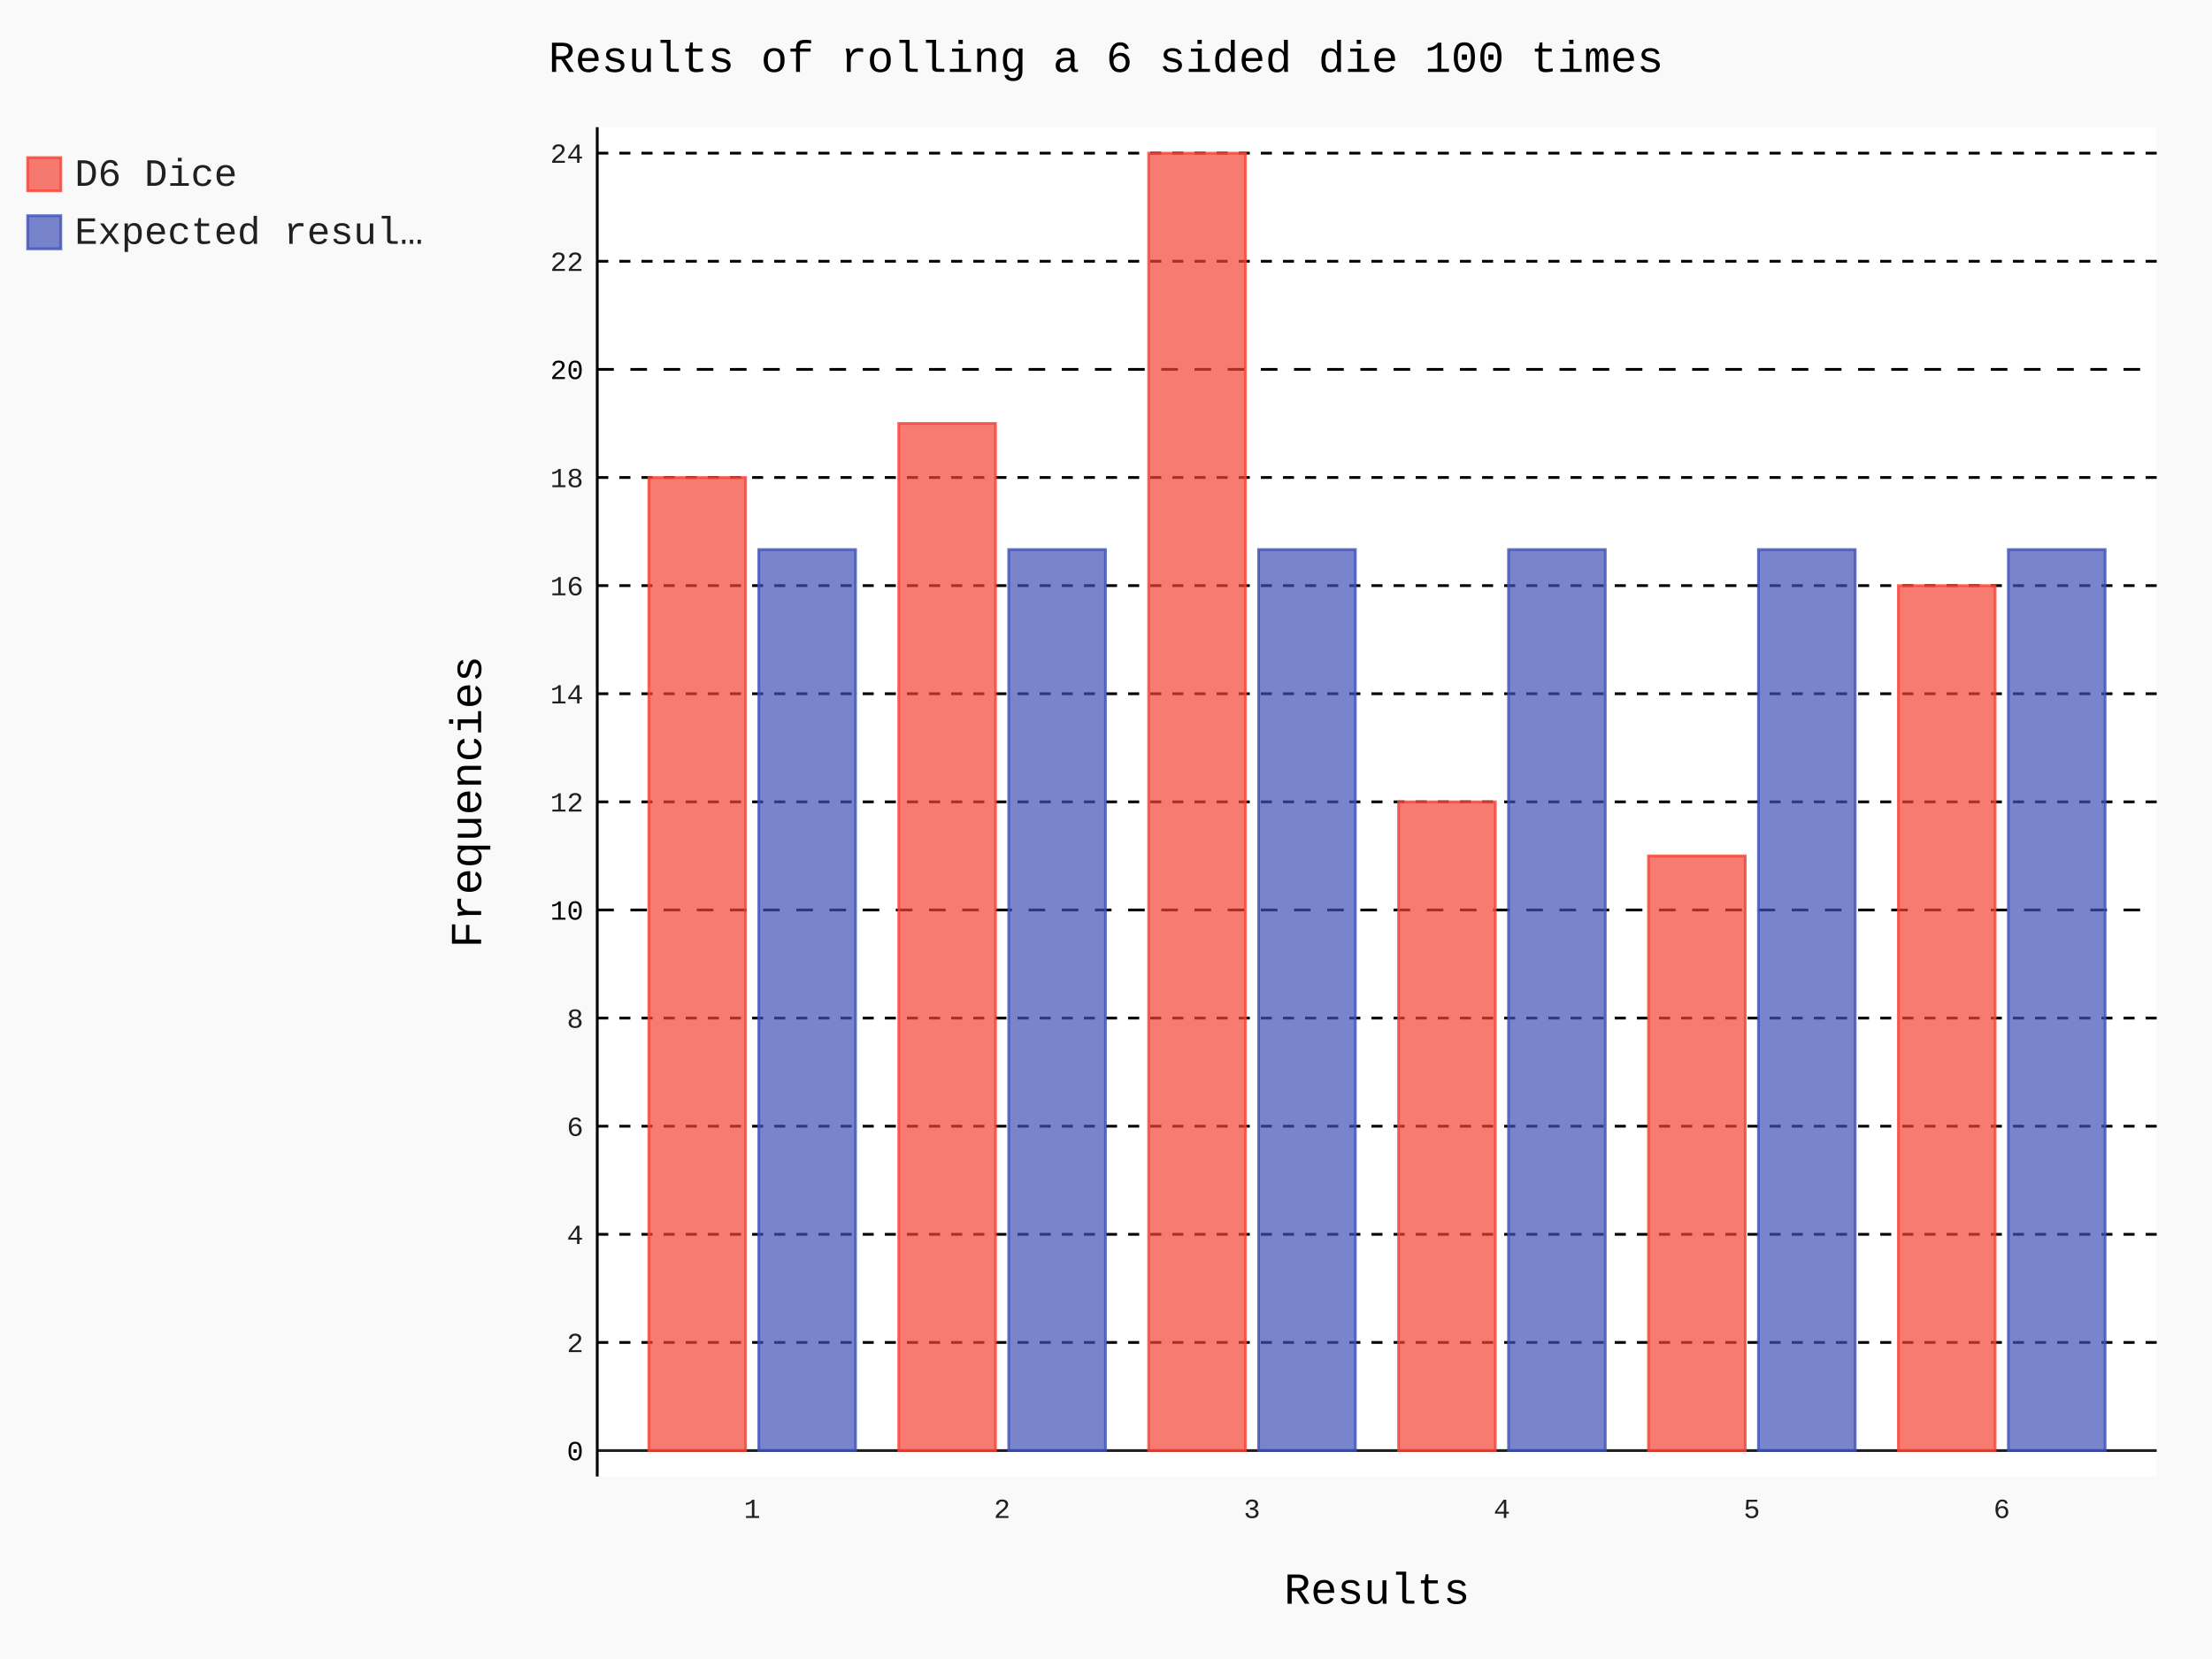
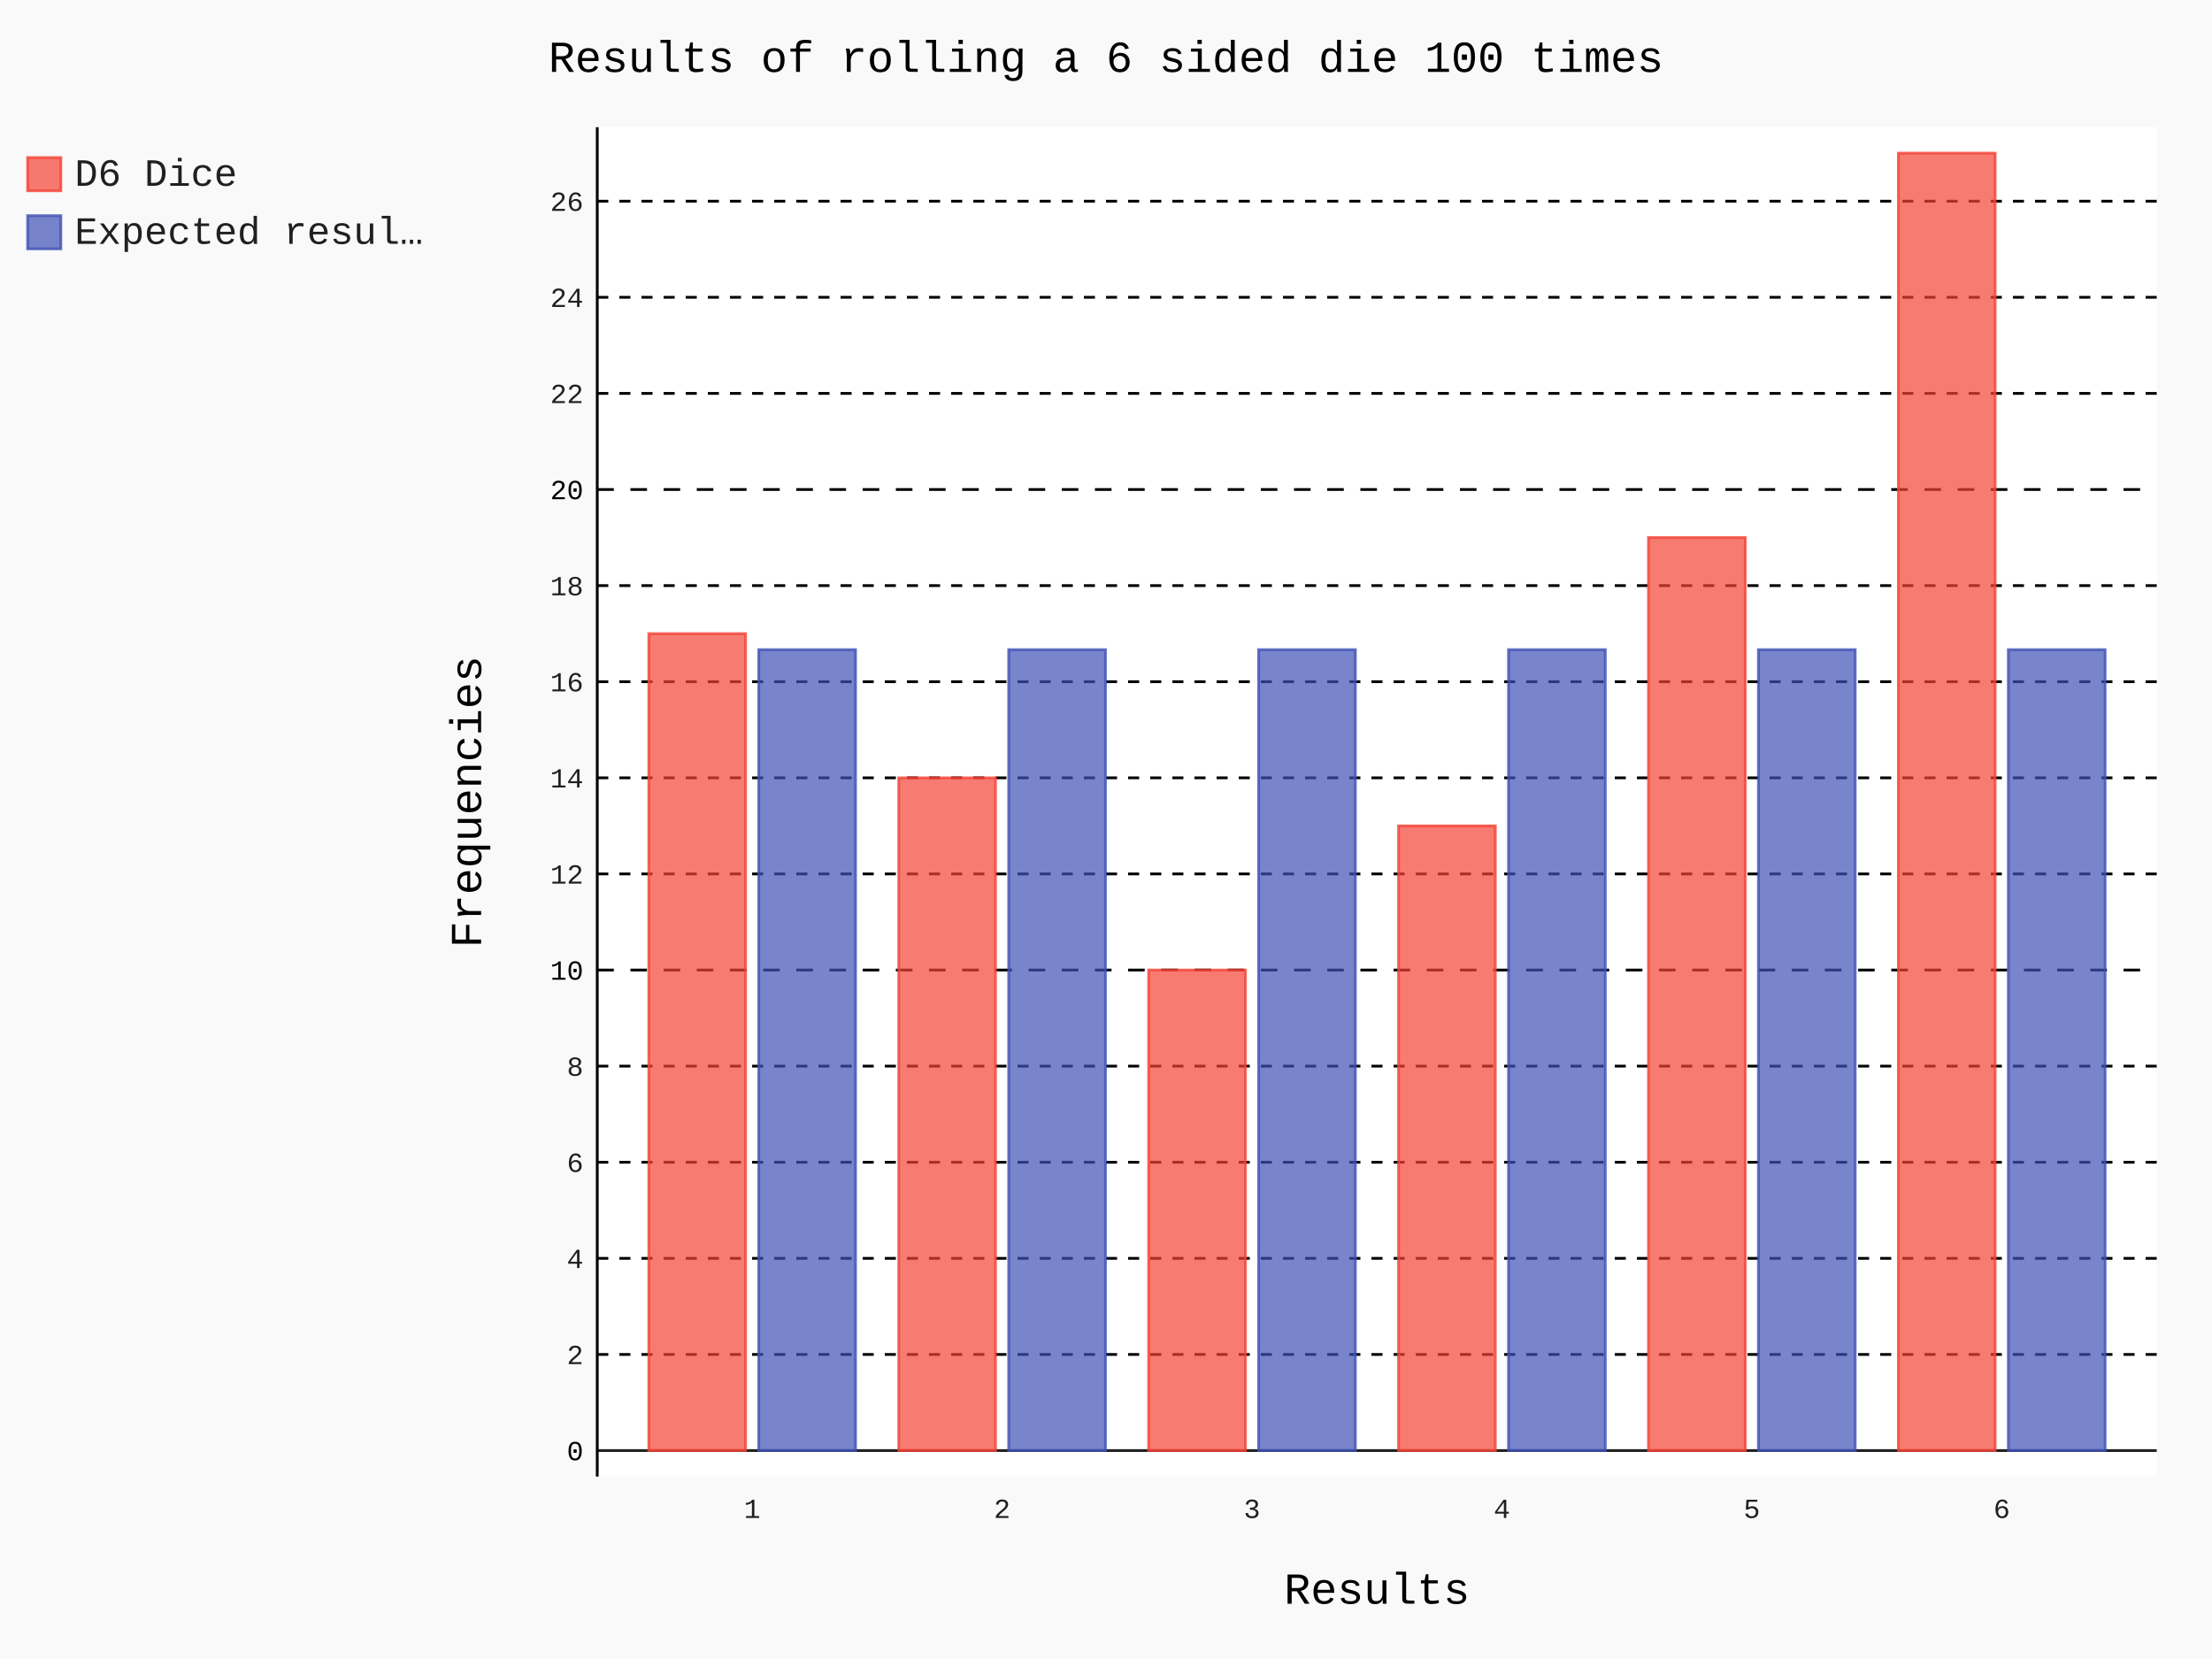
- <svg xmlns="http://www.w3.org/2000/svg" id="chart-6f3b2a18-93cc-4981-b772-f54967943709" class="pygal-chart" viewBox="0 0 800 600">
+ <svg xmlns="http://www.w3.org/2000/svg" id="chart-4c0ac2a1-7a66-4edd-981f-f6d056b1dcde" class="pygal-chart" viewBox="0 0 800 600">
  <defs>
-     <style type="text/css">#chart-6f3b2a18-93cc-4981-b772-f54967943709{-webkit-user-select:none;-webkit-font-smoothing:antialiased;font-family:Consolas,"Liberation Mono",Menlo,Courier,monospace}#chart-6f3b2a18-93cc-4981-b772-f54967943709 .title{font-family:Consolas,"Liberation Mono",Menlo,Courier,monospace;font-size:16px}#chart-6f3b2a18-93cc-4981-b772-f54967943709 .legends .legend text{font-family:Consolas,"Liberation Mono",Menlo,Courier,monospace;font-size:14px}#chart-6f3b2a18-93cc-4981-b772-f54967943709 .axis text{font-family:Consolas,"Liberation Mono",Menlo,Courier,monospace;font-size:10px}#chart-6f3b2a18-93cc-4981-b772-f54967943709 .axis text.major{font-family:Consolas,"Liberation Mono",Menlo,Courier,monospace;font-size:10px}#chart-6f3b2a18-93cc-4981-b772-f54967943709 .text-overlay text.value{font-family:Consolas,"Liberation Mono",Menlo,Courier,monospace;font-size:16px}#chart-6f3b2a18-93cc-4981-b772-f54967943709 .text-overlay text.label{font-family:Consolas,"Liberation Mono",Menlo,Courier,monospace;font-size:10px}#chart-6f3b2a18-93cc-4981-b772-f54967943709 .tooltip{font-family:Consolas,"Liberation Mono",Menlo,Courier,monospace;font-size:14px}#chart-6f3b2a18-93cc-4981-b772-f54967943709 text.no_data{font-family:Consolas,"Liberation Mono",Menlo,Courier,monospace;font-size:64px}
- #chart-6f3b2a18-93cc-4981-b772-f54967943709{background-color:rgba(249,249,249,1)}#chart-6f3b2a18-93cc-4981-b772-f54967943709 path,#chart-6f3b2a18-93cc-4981-b772-f54967943709 line,#chart-6f3b2a18-93cc-4981-b772-f54967943709 rect,#chart-6f3b2a18-93cc-4981-b772-f54967943709 circle{-webkit-transition:150ms;-moz-transition:150ms;transition:150ms}#chart-6f3b2a18-93cc-4981-b772-f54967943709 .graph &gt; .background{fill:rgba(249,249,249,1)}#chart-6f3b2a18-93cc-4981-b772-f54967943709 .plot &gt; .background{fill:rgba(255,255,255,1)}#chart-6f3b2a18-93cc-4981-b772-f54967943709 .graph{fill:rgba(0,0,0,.87)}#chart-6f3b2a18-93cc-4981-b772-f54967943709 text.no_data{fill:rgba(0,0,0,1)}#chart-6f3b2a18-93cc-4981-b772-f54967943709 .title{fill:rgba(0,0,0,1)}#chart-6f3b2a18-93cc-4981-b772-f54967943709 .legends .legend text{fill:rgba(0,0,0,.87)}#chart-6f3b2a18-93cc-4981-b772-f54967943709 .legends .legend:hover text{fill:rgba(0,0,0,1)}#chart-6f3b2a18-93cc-4981-b772-f54967943709 .axis .line{stroke:rgba(0,0,0,1)}#chart-6f3b2a18-93cc-4981-b772-f54967943709 .axis .guide.line{stroke:rgba(0,0,0,.54)}#chart-6f3b2a18-93cc-4981-b772-f54967943709 .axis .major.line{stroke:rgba(0,0,0,.87)}#chart-6f3b2a18-93cc-4981-b772-f54967943709 .axis text.major{fill:rgba(0,0,0,1)}#chart-6f3b2a18-93cc-4981-b772-f54967943709 .axis.y .guides:hover .guide.line,#chart-6f3b2a18-93cc-4981-b772-f54967943709 .line-graph .axis.x .guides:hover .guide.line,#chart-6f3b2a18-93cc-4981-b772-f54967943709 .stackedline-graph .axis.x .guides:hover .guide.line,#chart-6f3b2a18-93cc-4981-b772-f54967943709 .xy-graph .axis.x .guides:hover .guide.line{stroke:rgba(0,0,0,1)}#chart-6f3b2a18-93cc-4981-b772-f54967943709 .axis .guides:hover text{fill:rgba(0,0,0,1)}#chart-6f3b2a18-93cc-4981-b772-f54967943709 .reactive{fill-opacity:.7;stroke-opacity:.8;stroke-width:1}#chart-6f3b2a18-93cc-4981-b772-f54967943709 .ci{stroke:rgba(0,0,0,.87)}#chart-6f3b2a18-93cc-4981-b772-f54967943709 .reactive.active,#chart-6f3b2a18-93cc-4981-b772-f54967943709 .active .reactive{fill-opacity:.8;stroke-opacity:.9;stroke-width:4}#chart-6f3b2a18-93cc-4981-b772-f54967943709 .ci .reactive.active{stroke-width:1.5}#chart-6f3b2a18-93cc-4981-b772-f54967943709 .series text{fill:rgba(0,0,0,1)}#chart-6f3b2a18-93cc-4981-b772-f54967943709 .tooltip rect{fill:rgba(255,255,255,1);stroke:rgba(0,0,0,1);-webkit-transition:opacity 150ms;-moz-transition:opacity 150ms;transition:opacity 150ms}#chart-6f3b2a18-93cc-4981-b772-f54967943709 .tooltip .label{fill:rgba(0,0,0,.87)}#chart-6f3b2a18-93cc-4981-b772-f54967943709 .tooltip .label{fill:rgba(0,0,0,.87)}#chart-6f3b2a18-93cc-4981-b772-f54967943709 .tooltip .legend{font-size:.8em;fill:rgba(0,0,0,.54)}#chart-6f3b2a18-93cc-4981-b772-f54967943709 .tooltip .x_label{font-size:.6em;fill:rgba(0,0,0,1)}#chart-6f3b2a18-93cc-4981-b772-f54967943709 .tooltip .xlink{font-size:.5em;text-decoration:underline}#chart-6f3b2a18-93cc-4981-b772-f54967943709 .tooltip .value{font-size:1.5em}#chart-6f3b2a18-93cc-4981-b772-f54967943709 .bound{font-size:.5em}#chart-6f3b2a18-93cc-4981-b772-f54967943709 .max-value{font-size:.75em;fill:rgba(0,0,0,.54)}#chart-6f3b2a18-93cc-4981-b772-f54967943709 .map-element{fill:rgba(255,255,255,1);stroke:rgba(0,0,0,.54) !important}#chart-6f3b2a18-93cc-4981-b772-f54967943709 .map-element .reactive{fill-opacity:inherit;stroke-opacity:inherit}#chart-6f3b2a18-93cc-4981-b772-f54967943709 .color-0,#chart-6f3b2a18-93cc-4981-b772-f54967943709 .color-0 a:visited{stroke:#F44336;fill:#F44336}#chart-6f3b2a18-93cc-4981-b772-f54967943709 .color-1,#chart-6f3b2a18-93cc-4981-b772-f54967943709 .color-1 a:visited{stroke:#3F51B5;fill:#3F51B5}#chart-6f3b2a18-93cc-4981-b772-f54967943709 .text-overlay .color-0 text{fill:black}#chart-6f3b2a18-93cc-4981-b772-f54967943709 .text-overlay .color-1 text{fill:black}#chart-6f3b2a18-93cc-4981-b772-f54967943709 .series.serie-1{stroke-width:2}
- #chart-6f3b2a18-93cc-4981-b772-f54967943709 text.no_data{text-anchor:middle}#chart-6f3b2a18-93cc-4981-b772-f54967943709 .guide.line{fill:none}#chart-6f3b2a18-93cc-4981-b772-f54967943709 .centered{text-anchor:middle}#chart-6f3b2a18-93cc-4981-b772-f54967943709 .title{text-anchor:middle}#chart-6f3b2a18-93cc-4981-b772-f54967943709 .legends .legend text{fill-opacity:1}#chart-6f3b2a18-93cc-4981-b772-f54967943709 .axis.x text{text-anchor:middle}#chart-6f3b2a18-93cc-4981-b772-f54967943709 .axis.x:not(.web) text[transform]{text-anchor:start}#chart-6f3b2a18-93cc-4981-b772-f54967943709 .axis.x:not(.web) text[transform].backwards{text-anchor:end}#chart-6f3b2a18-93cc-4981-b772-f54967943709 .axis.y text{text-anchor:end}#chart-6f3b2a18-93cc-4981-b772-f54967943709 .axis.y text[transform].backwards{text-anchor:start}#chart-6f3b2a18-93cc-4981-b772-f54967943709 .axis.y2 text{text-anchor:start}#chart-6f3b2a18-93cc-4981-b772-f54967943709 .axis.y2 text[transform].backwards{text-anchor:end}#chart-6f3b2a18-93cc-4981-b772-f54967943709 .axis .guide.line{stroke-dasharray:4,4;stroke:black}#chart-6f3b2a18-93cc-4981-b772-f54967943709 .axis .major.guide.line{stroke-dasharray:6,6;stroke:black}#chart-6f3b2a18-93cc-4981-b772-f54967943709 .horizontal .axis.y .guide.line,#chart-6f3b2a18-93cc-4981-b772-f54967943709 .horizontal .axis.y2 .guide.line,#chart-6f3b2a18-93cc-4981-b772-f54967943709 .vertical .axis.x .guide.line{opacity:0}#chart-6f3b2a18-93cc-4981-b772-f54967943709 .horizontal .axis.always_show .guide.line,#chart-6f3b2a18-93cc-4981-b772-f54967943709 .vertical .axis.always_show .guide.line{opacity:1 !important}#chart-6f3b2a18-93cc-4981-b772-f54967943709 .axis.y .guides:hover .guide.line,#chart-6f3b2a18-93cc-4981-b772-f54967943709 .axis.y2 .guides:hover .guide.line,#chart-6f3b2a18-93cc-4981-b772-f54967943709 .axis.x .guides:hover .guide.line{opacity:1}#chart-6f3b2a18-93cc-4981-b772-f54967943709 .axis .guides:hover text{opacity:1}#chart-6f3b2a18-93cc-4981-b772-f54967943709 .nofill{fill:none}#chart-6f3b2a18-93cc-4981-b772-f54967943709 .subtle-fill{fill-opacity:.2}#chart-6f3b2a18-93cc-4981-b772-f54967943709 .dot{stroke-width:1px;fill-opacity:1;stroke-opacity:1}#chart-6f3b2a18-93cc-4981-b772-f54967943709 .dot.active{stroke-width:5px}#chart-6f3b2a18-93cc-4981-b772-f54967943709 .dot.negative{fill:transparent}#chart-6f3b2a18-93cc-4981-b772-f54967943709 text,#chart-6f3b2a18-93cc-4981-b772-f54967943709 tspan{stroke:none !important}#chart-6f3b2a18-93cc-4981-b772-f54967943709 .series text.active{opacity:1}#chart-6f3b2a18-93cc-4981-b772-f54967943709 .tooltip rect{fill-opacity:.95;stroke-width:.5}#chart-6f3b2a18-93cc-4981-b772-f54967943709 .tooltip text{fill-opacity:1}#chart-6f3b2a18-93cc-4981-b772-f54967943709 .showable{visibility:hidden}#chart-6f3b2a18-93cc-4981-b772-f54967943709 .showable.shown{visibility:visible}#chart-6f3b2a18-93cc-4981-b772-f54967943709 .gauge-background{fill:rgba(229,229,229,1);stroke:none}#chart-6f3b2a18-93cc-4981-b772-f54967943709 .bg-lines{stroke:rgba(249,249,249,1);stroke-width:2px}</style>
+     <style type="text/css">#chart-4c0ac2a1-7a66-4edd-981f-f6d056b1dcde{-webkit-user-select:none;-webkit-font-smoothing:antialiased;font-family:Consolas,"Liberation Mono",Menlo,Courier,monospace}#chart-4c0ac2a1-7a66-4edd-981f-f6d056b1dcde .title{font-family:Consolas,"Liberation Mono",Menlo,Courier,monospace;font-size:16px}#chart-4c0ac2a1-7a66-4edd-981f-f6d056b1dcde .legends .legend text{font-family:Consolas,"Liberation Mono",Menlo,Courier,monospace;font-size:14px}#chart-4c0ac2a1-7a66-4edd-981f-f6d056b1dcde .axis text{font-family:Consolas,"Liberation Mono",Menlo,Courier,monospace;font-size:10px}#chart-4c0ac2a1-7a66-4edd-981f-f6d056b1dcde .axis text.major{font-family:Consolas,"Liberation Mono",Menlo,Courier,monospace;font-size:10px}#chart-4c0ac2a1-7a66-4edd-981f-f6d056b1dcde .text-overlay text.value{font-family:Consolas,"Liberation Mono",Menlo,Courier,monospace;font-size:16px}#chart-4c0ac2a1-7a66-4edd-981f-f6d056b1dcde .text-overlay text.label{font-family:Consolas,"Liberation Mono",Menlo,Courier,monospace;font-size:10px}#chart-4c0ac2a1-7a66-4edd-981f-f6d056b1dcde .tooltip{font-family:Consolas,"Liberation Mono",Menlo,Courier,monospace;font-size:14px}#chart-4c0ac2a1-7a66-4edd-981f-f6d056b1dcde text.no_data{font-family:Consolas,"Liberation Mono",Menlo,Courier,monospace;font-size:64px}
+ #chart-4c0ac2a1-7a66-4edd-981f-f6d056b1dcde{background-color:rgba(249,249,249,1)}#chart-4c0ac2a1-7a66-4edd-981f-f6d056b1dcde path,#chart-4c0ac2a1-7a66-4edd-981f-f6d056b1dcde line,#chart-4c0ac2a1-7a66-4edd-981f-f6d056b1dcde rect,#chart-4c0ac2a1-7a66-4edd-981f-f6d056b1dcde circle{-webkit-transition:150ms;-moz-transition:150ms;transition:150ms}#chart-4c0ac2a1-7a66-4edd-981f-f6d056b1dcde .graph &gt; .background{fill:rgba(249,249,249,1)}#chart-4c0ac2a1-7a66-4edd-981f-f6d056b1dcde .plot &gt; .background{fill:rgba(255,255,255,1)}#chart-4c0ac2a1-7a66-4edd-981f-f6d056b1dcde .graph{fill:rgba(0,0,0,.87)}#chart-4c0ac2a1-7a66-4edd-981f-f6d056b1dcde text.no_data{fill:rgba(0,0,0,1)}#chart-4c0ac2a1-7a66-4edd-981f-f6d056b1dcde .title{fill:rgba(0,0,0,1)}#chart-4c0ac2a1-7a66-4edd-981f-f6d056b1dcde .legends .legend text{fill:rgba(0,0,0,.87)}#chart-4c0ac2a1-7a66-4edd-981f-f6d056b1dcde .legends .legend:hover text{fill:rgba(0,0,0,1)}#chart-4c0ac2a1-7a66-4edd-981f-f6d056b1dcde .axis .line{stroke:rgba(0,0,0,1)}#chart-4c0ac2a1-7a66-4edd-981f-f6d056b1dcde .axis .guide.line{stroke:rgba(0,0,0,.54)}#chart-4c0ac2a1-7a66-4edd-981f-f6d056b1dcde .axis .major.line{stroke:rgba(0,0,0,.87)}#chart-4c0ac2a1-7a66-4edd-981f-f6d056b1dcde .axis text.major{fill:rgba(0,0,0,1)}#chart-4c0ac2a1-7a66-4edd-981f-f6d056b1dcde .axis.y .guides:hover .guide.line,#chart-4c0ac2a1-7a66-4edd-981f-f6d056b1dcde .line-graph .axis.x .guides:hover .guide.line,#chart-4c0ac2a1-7a66-4edd-981f-f6d056b1dcde .stackedline-graph .axis.x .guides:hover .guide.line,#chart-4c0ac2a1-7a66-4edd-981f-f6d056b1dcde .xy-graph .axis.x .guides:hover .guide.line{stroke:rgba(0,0,0,1)}#chart-4c0ac2a1-7a66-4edd-981f-f6d056b1dcde .axis .guides:hover text{fill:rgba(0,0,0,1)}#chart-4c0ac2a1-7a66-4edd-981f-f6d056b1dcde .reactive{fill-opacity:.7;stroke-opacity:.8;stroke-width:1}#chart-4c0ac2a1-7a66-4edd-981f-f6d056b1dcde .ci{stroke:rgba(0,0,0,.87)}#chart-4c0ac2a1-7a66-4edd-981f-f6d056b1dcde .reactive.active,#chart-4c0ac2a1-7a66-4edd-981f-f6d056b1dcde .active .reactive{fill-opacity:.8;stroke-opacity:.9;stroke-width:4}#chart-4c0ac2a1-7a66-4edd-981f-f6d056b1dcde .ci .reactive.active{stroke-width:1.5}#chart-4c0ac2a1-7a66-4edd-981f-f6d056b1dcde .series text{fill:rgba(0,0,0,1)}#chart-4c0ac2a1-7a66-4edd-981f-f6d056b1dcde .tooltip rect{fill:rgba(255,255,255,1);stroke:rgba(0,0,0,1);-webkit-transition:opacity 150ms;-moz-transition:opacity 150ms;transition:opacity 150ms}#chart-4c0ac2a1-7a66-4edd-981f-f6d056b1dcde .tooltip .label{fill:rgba(0,0,0,.87)}#chart-4c0ac2a1-7a66-4edd-981f-f6d056b1dcde .tooltip .label{fill:rgba(0,0,0,.87)}#chart-4c0ac2a1-7a66-4edd-981f-f6d056b1dcde .tooltip .legend{font-size:.8em;fill:rgba(0,0,0,.54)}#chart-4c0ac2a1-7a66-4edd-981f-f6d056b1dcde .tooltip .x_label{font-size:.6em;fill:rgba(0,0,0,1)}#chart-4c0ac2a1-7a66-4edd-981f-f6d056b1dcde .tooltip .xlink{font-size:.5em;text-decoration:underline}#chart-4c0ac2a1-7a66-4edd-981f-f6d056b1dcde .tooltip .value{font-size:1.5em}#chart-4c0ac2a1-7a66-4edd-981f-f6d056b1dcde .bound{font-size:.5em}#chart-4c0ac2a1-7a66-4edd-981f-f6d056b1dcde .max-value{font-size:.75em;fill:rgba(0,0,0,.54)}#chart-4c0ac2a1-7a66-4edd-981f-f6d056b1dcde .map-element{fill:rgba(255,255,255,1);stroke:rgba(0,0,0,.54) !important}#chart-4c0ac2a1-7a66-4edd-981f-f6d056b1dcde .map-element .reactive{fill-opacity:inherit;stroke-opacity:inherit}#chart-4c0ac2a1-7a66-4edd-981f-f6d056b1dcde .color-0,#chart-4c0ac2a1-7a66-4edd-981f-f6d056b1dcde .color-0 a:visited{stroke:#F44336;fill:#F44336}#chart-4c0ac2a1-7a66-4edd-981f-f6d056b1dcde .color-1,#chart-4c0ac2a1-7a66-4edd-981f-f6d056b1dcde .color-1 a:visited{stroke:#3F51B5;fill:#3F51B5}#chart-4c0ac2a1-7a66-4edd-981f-f6d056b1dcde .text-overlay .color-0 text{fill:black}#chart-4c0ac2a1-7a66-4edd-981f-f6d056b1dcde .text-overlay .color-1 text{fill:black}#chart-4c0ac2a1-7a66-4edd-981f-f6d056b1dcde .series.serie-1{stroke-width:2}
+ #chart-4c0ac2a1-7a66-4edd-981f-f6d056b1dcde text.no_data{text-anchor:middle}#chart-4c0ac2a1-7a66-4edd-981f-f6d056b1dcde .guide.line{fill:none}#chart-4c0ac2a1-7a66-4edd-981f-f6d056b1dcde .centered{text-anchor:middle}#chart-4c0ac2a1-7a66-4edd-981f-f6d056b1dcde .title{text-anchor:middle}#chart-4c0ac2a1-7a66-4edd-981f-f6d056b1dcde .legends .legend text{fill-opacity:1}#chart-4c0ac2a1-7a66-4edd-981f-f6d056b1dcde .axis.x text{text-anchor:middle}#chart-4c0ac2a1-7a66-4edd-981f-f6d056b1dcde .axis.x:not(.web) text[transform]{text-anchor:start}#chart-4c0ac2a1-7a66-4edd-981f-f6d056b1dcde .axis.x:not(.web) text[transform].backwards{text-anchor:end}#chart-4c0ac2a1-7a66-4edd-981f-f6d056b1dcde .axis.y text{text-anchor:end}#chart-4c0ac2a1-7a66-4edd-981f-f6d056b1dcde .axis.y text[transform].backwards{text-anchor:start}#chart-4c0ac2a1-7a66-4edd-981f-f6d056b1dcde .axis.y2 text{text-anchor:start}#chart-4c0ac2a1-7a66-4edd-981f-f6d056b1dcde .axis.y2 text[transform].backwards{text-anchor:end}#chart-4c0ac2a1-7a66-4edd-981f-f6d056b1dcde .axis .guide.line{stroke-dasharray:4,4;stroke:black}#chart-4c0ac2a1-7a66-4edd-981f-f6d056b1dcde .axis .major.guide.line{stroke-dasharray:6,6;stroke:black}#chart-4c0ac2a1-7a66-4edd-981f-f6d056b1dcde .horizontal .axis.y .guide.line,#chart-4c0ac2a1-7a66-4edd-981f-f6d056b1dcde .horizontal .axis.y2 .guide.line,#chart-4c0ac2a1-7a66-4edd-981f-f6d056b1dcde .vertical .axis.x .guide.line{opacity:0}#chart-4c0ac2a1-7a66-4edd-981f-f6d056b1dcde .horizontal .axis.always_show .guide.line,#chart-4c0ac2a1-7a66-4edd-981f-f6d056b1dcde .vertical .axis.always_show .guide.line{opacity:1 !important}#chart-4c0ac2a1-7a66-4edd-981f-f6d056b1dcde .axis.y .guides:hover .guide.line,#chart-4c0ac2a1-7a66-4edd-981f-f6d056b1dcde .axis.y2 .guides:hover .guide.line,#chart-4c0ac2a1-7a66-4edd-981f-f6d056b1dcde .axis.x .guides:hover .guide.line{opacity:1}#chart-4c0ac2a1-7a66-4edd-981f-f6d056b1dcde .axis .guides:hover text{opacity:1}#chart-4c0ac2a1-7a66-4edd-981f-f6d056b1dcde .nofill{fill:none}#chart-4c0ac2a1-7a66-4edd-981f-f6d056b1dcde .subtle-fill{fill-opacity:.2}#chart-4c0ac2a1-7a66-4edd-981f-f6d056b1dcde .dot{stroke-width:1px;fill-opacity:1;stroke-opacity:1}#chart-4c0ac2a1-7a66-4edd-981f-f6d056b1dcde .dot.active{stroke-width:5px}#chart-4c0ac2a1-7a66-4edd-981f-f6d056b1dcde .dot.negative{fill:transparent}#chart-4c0ac2a1-7a66-4edd-981f-f6d056b1dcde text,#chart-4c0ac2a1-7a66-4edd-981f-f6d056b1dcde tspan{stroke:none !important}#chart-4c0ac2a1-7a66-4edd-981f-f6d056b1dcde .series text.active{opacity:1}#chart-4c0ac2a1-7a66-4edd-981f-f6d056b1dcde .tooltip rect{fill-opacity:.95;stroke-width:.5}#chart-4c0ac2a1-7a66-4edd-981f-f6d056b1dcde .tooltip text{fill-opacity:1}#chart-4c0ac2a1-7a66-4edd-981f-f6d056b1dcde .showable{visibility:hidden}#chart-4c0ac2a1-7a66-4edd-981f-f6d056b1dcde .showable.shown{visibility:visible}#chart-4c0ac2a1-7a66-4edd-981f-f6d056b1dcde .gauge-background{fill:rgba(229,229,229,1);stroke:none}#chart-4c0ac2a1-7a66-4edd-981f-f6d056b1dcde .bg-lines{stroke:rgba(249,249,249,1);stroke-width:2px}</style>
  </defs>
  <g class="graph bar-graph vertical">
    <rect x="0" y="0" width="800" height="600" class="background" />
    <g transform="translate(216, 46)" class="plot">
      <rect x="0" y="0" width="564.0" height="488" class="background" />
      <g class="axis y always_show">
        <g class="guides">
          <path d="M0 478.615 h564" class="axis major line" />
          <text x="-5" y="482.115" class="major">0</text>
        </g>
        <g class="guides">
-           <path d="M0 439.513 h564" class="guide line" />
-           <text x="-5" y="443.013" class="">2</text>
+           <path d="M0 443.858 h564" class="guide line" />
+           <text x="-5" y="447.358" class="">2</text>
        </g>
        <g class="guides">
-           <path d="M0 400.41 h564" class="guide line" />
-           <text x="-5" y="403.91" class="">4</text>
+           <path d="M0 409.1 h564" class="guide line" />
+           <text x="-5" y="412.6" class="">4</text>
        </g>
        <g class="guides">
-           <path d="M0 361.308 h564" class="guide line" />
-           <text x="-5" y="364.808" class="">6</text>
+           <path d="M0 374.342 h564" class="guide line" />
+           <text x="-5" y="377.842" class="">6</text>
        </g>
        <g class="guides">
-           <path d="M0 322.205 h564" class="guide line" />
-           <text x="-5" y="325.705" class="">8</text>
+           <path d="M0 339.584 h564" class="guide line" />
+           <text x="-5" y="343.084" class="">8</text>
        </g>
        <g class="guides">
-           <path d="M0 283.103 h564" class="major guide line" />
-           <text x="-5" y="286.603" class="major">10</text>
+           <path d="M0 304.826 h564" class="major guide line" />
+           <text x="-5" y="308.326" class="major">10</text>
        </g>
        <g class="guides">
-           <path d="M0 244 h564" class="guide line" />
-           <text x="-5" y="247.5" class="">12</text>
+           <path d="M0 270.068 h564" class="guide line" />
+           <text x="-5" y="273.568" class="">12</text>
        </g>
        <g class="guides">
-           <path d="M0 204.897 h564" class="guide line" />
-           <text x="-5" y="208.397" class="">14</text>
+           <path d="M0 235.311 h564" class="guide line" />
+           <text x="-5" y="238.811" class="">14</text>
+         </g>
+         <g class="guides">
+           <path d="M0 200.553 h564" class="guide line" />
+           <text x="-5" y="204.053" class="">16</text>
        </g>
        <g class="guides">
          <path d="M0 165.795 h564" class="guide line" />
-           <text x="-5" y="169.295" class="">16</text>
+           <text x="-5" y="169.295" class="">18</text>
        </g>
        <g class="guides">
-           <path d="M0 126.692 h564" class="guide line" />
-           <text x="-5" y="130.192" class="">18</text>
+           <path d="M0 131.037 h564" class="major guide line" />
+           <text x="-5" y="134.537" class="major">20</text>
        </g>
        <g class="guides">
-           <path d="M0 87.59 h564" class="major guide line" />
-           <text x="-5" y="91.09" class="major">20</text>
+           <path d="M0 96.279 h564" class="guide line" />
+           <text x="-5" y="99.779" class="">22</text>
        </g>
        <g class="guides">
-           <path d="M0 48.487 h564" class="guide line" />
-           <text x="-5" y="51.987" class="">22</text>
+           <path d="M0 61.521 h564" class="guide line" />
+           <text x="-5" y="65.021" class="">24</text>
        </g>
        <g class="guides">
-           <path d="M0 9.385 h564" class="guide line" />
-           <text x="-5" y="12.885" class="">24</text>
+           <path d="M0 26.764 h564" class="guide line" />
+           <text x="-5" y="30.264" class="">26</text>
        </g>
      </g>
      <g class="axis x">
        <path d="M0 0 v488" class="line" />
        <g class="guides">
          <path d="M56.038 0 v488" class="guide line" />
          <text x="56.038" y="503.0" class="">1</text>
        </g>
        <g class="guides">
          <path d="M146.423 0 v488" class="guide line" />
          <text x="146.423" y="503.0" class="">2</text>
        </g>
        <g class="guides">
          <path d="M236.808 0 v488" class="guide line" />
          <text x="236.808" y="503.0" class="">3</text>
        </g>
        <g class="guides">
          <path d="M327.192 0 v488" class="guide line" />
          <text x="327.192" y="503.0" class="">4</text>
        </g>
        <g class="guides">
          <path d="M417.577 0 v488" class="guide line" />
          <text x="417.577" y="503.0" class="">5</text>
        </g>
        <g class="guides">
          <path d="M507.962 0 v488" class="guide line" />
          <text x="507.962" y="503.0" class="">6</text>
        </g>
      </g>
      <g class="series serie-0 color-0">
        <g class="bars">
          <g class="bar">
-             <rect x="18.655" y="126.692" rx="0" ry="0" width="34.997" height="351.923" class="rect reactive tooltip-trigger" />
+             <rect x="18.655" y="183.174" rx="0" ry="0" width="34.997" height="295.442" class="rect reactive tooltip-trigger" />
          </g>
          <g class="bar">
-             <rect x="109.04" y="107.141" rx="0" ry="0" width="34.997" height="371.474" class="rect reactive tooltip-trigger" />
+             <rect x="109.04" y="235.311" rx="0" ry="0" width="34.997" height="243.305" class="rect reactive tooltip-trigger" />
          </g>
          <g class="bar">
-             <rect x="199.425" y="9.385" rx="0" ry="0" width="34.997" height="469.231" class="rect reactive tooltip-trigger" />
+             <rect x="199.425" y="304.826" rx="0" ry="0" width="34.997" height="173.789" class="rect reactive tooltip-trigger" />
          </g>
          <g class="bar">
-             <rect x="289.809" y="244" rx="0" ry="0" width="34.997" height="234.615" class="rect reactive tooltip-trigger" />
+             <rect x="289.809" y="252.689" rx="0" ry="0" width="34.997" height="225.926" class="rect reactive tooltip-trigger" />
          </g>
          <g class="bar">
-             <rect x="380.194" y="263.551" rx="0" ry="0" width="34.997" height="215.064" class="rect reactive tooltip-trigger" />
+             <rect x="380.194" y="148.416" rx="0" ry="0" width="34.997" height="330.199" class="rect reactive tooltip-trigger" />
          </g>
          <g class="bar">
-             <rect x="470.578" y="165.795" rx="0" ry="0" width="34.997" height="312.821" class="rect reactive tooltip-trigger" />
+             <rect x="470.578" y="9.385" rx="0" ry="0" width="34.997" height="469.231" class="rect reactive tooltip-trigger" />
          </g>
        </g>
      </g>
      <g class="series serie-1 color-1">
        <g class="bars">
          <g class="bar">
-             <rect x="58.425" y="152.754" rx="0" ry="0" width="34.997" height="325.861" class="rect reactive tooltip-trigger" />
+             <rect x="58.425" y="188.961" rx="0" ry="0" width="34.997" height="289.654" class="rect reactive tooltip-trigger" />
          </g>
          <g class="bar">
-             <rect x="148.809" y="152.754" rx="0" ry="0" width="34.997" height="325.861" class="rect reactive tooltip-trigger" />
+             <rect x="148.809" y="188.961" rx="0" ry="0" width="34.997" height="289.654" class="rect reactive tooltip-trigger" />
          </g>
          <g class="bar">
-             <rect x="239.194" y="152.754" rx="0" ry="0" width="34.997" height="325.861" class="rect reactive tooltip-trigger" />
+             <rect x="239.194" y="188.961" rx="0" ry="0" width="34.997" height="289.654" class="rect reactive tooltip-trigger" />
          </g>
          <g class="bar">
-             <rect x="329.578" y="152.754" rx="0" ry="0" width="34.997" height="325.861" class="rect reactive tooltip-trigger" />
+             <rect x="329.578" y="188.961" rx="0" ry="0" width="34.997" height="289.654" class="rect reactive tooltip-trigger" />
          </g>
          <g class="bar">
-             <rect x="419.963" y="152.754" rx="0" ry="0" width="34.997" height="325.861" class="rect reactive tooltip-trigger" />
+             <rect x="419.963" y="188.961" rx="0" ry="0" width="34.997" height="289.654" class="rect reactive tooltip-trigger" />
          </g>
          <g class="bar">
-             <rect x="510.348" y="152.754" rx="0" ry="0" width="34.997" height="325.861" class="rect reactive tooltip-trigger" />
+             <rect x="510.348" y="188.961" rx="0" ry="0" width="34.997" height="289.654" class="rect reactive tooltip-trigger" />
          </g>
        </g>
      </g>
    </g>
    <g class="titles">
      <text x="400.0" y="26" class="title plot_title">Results of rolling a 6 sided die 100 times</text>
      <text x="498.0" y="580" class="title">Results</text>
      <text x="148.0" y="316.0" class="title" transform="rotate(-90 148 290)">Frequencies</text>
    </g>
    <g transform="translate(216, 46)" class="plot overlay">
      <g class="series serie-0 color-0" />
      <g class="series serie-1 color-1" />
    </g>
    <g transform="translate(216, 46)" class="plot text-overlay">
      <g class="series serie-0 color-0" />
      <g class="series serie-1 color-1" />
    </g>
    <g transform="translate(216, 46)" class="plot tooltip-overlay">
      <g transform="translate(0 0)" style="opacity: 0" class="tooltip">
        <rect rx="0" ry="0" width="0" height="0" class="tooltip-box" />
        <g class="text" />
      </g>
    </g>
    <g transform="translate(10, 56)" class="legends">
      <g id="activate-serie-0" class="legend reactive activate-serie">
        <rect x="0.0" y="1.0" width="12" height="12" class="color-0 reactive" />
        <text x="17.0" y="11.2">D6 Dice</text>
      </g>
      <g id="activate-serie-1" class="legend reactive activate-serie">
        <rect x="0.0" y="22.0" width="12" height="12" class="color-1 reactive" />
        <text x="17.0" y="32.2">Expected resul…</text>
      </g>
    </g>
    <g transform="translate(790, 56)" class="legends" />
  </g>
</svg>
